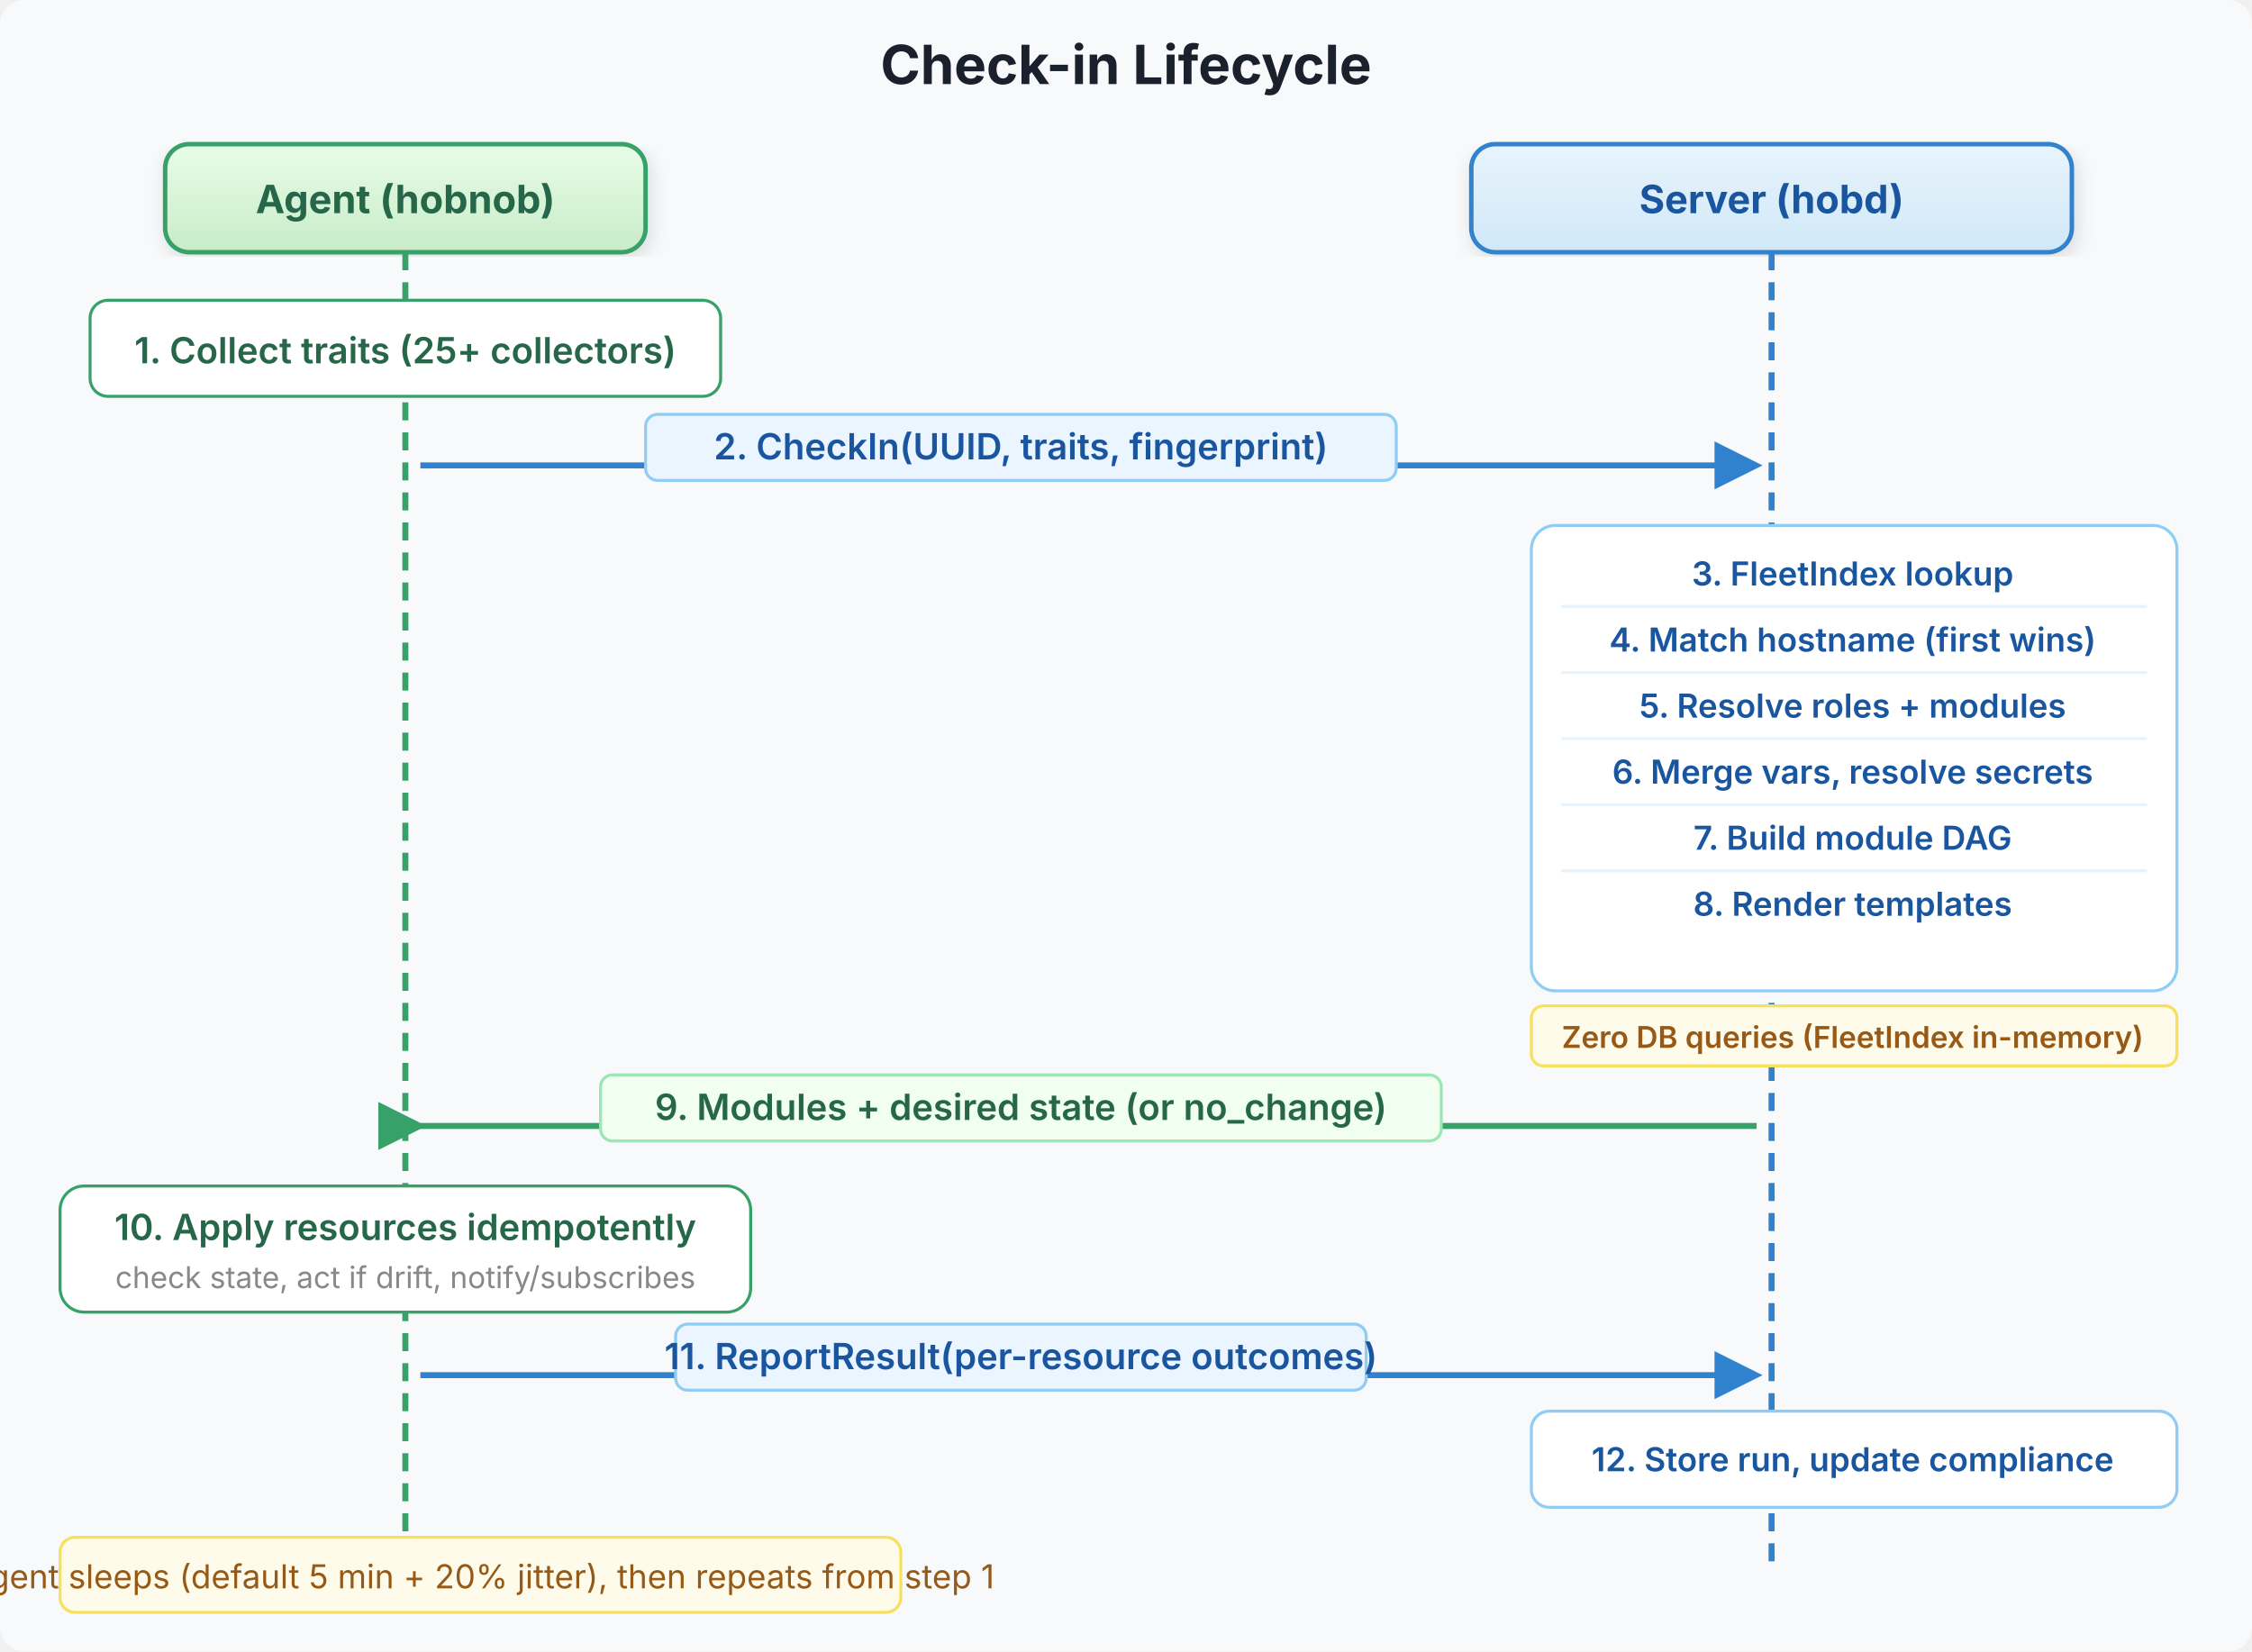
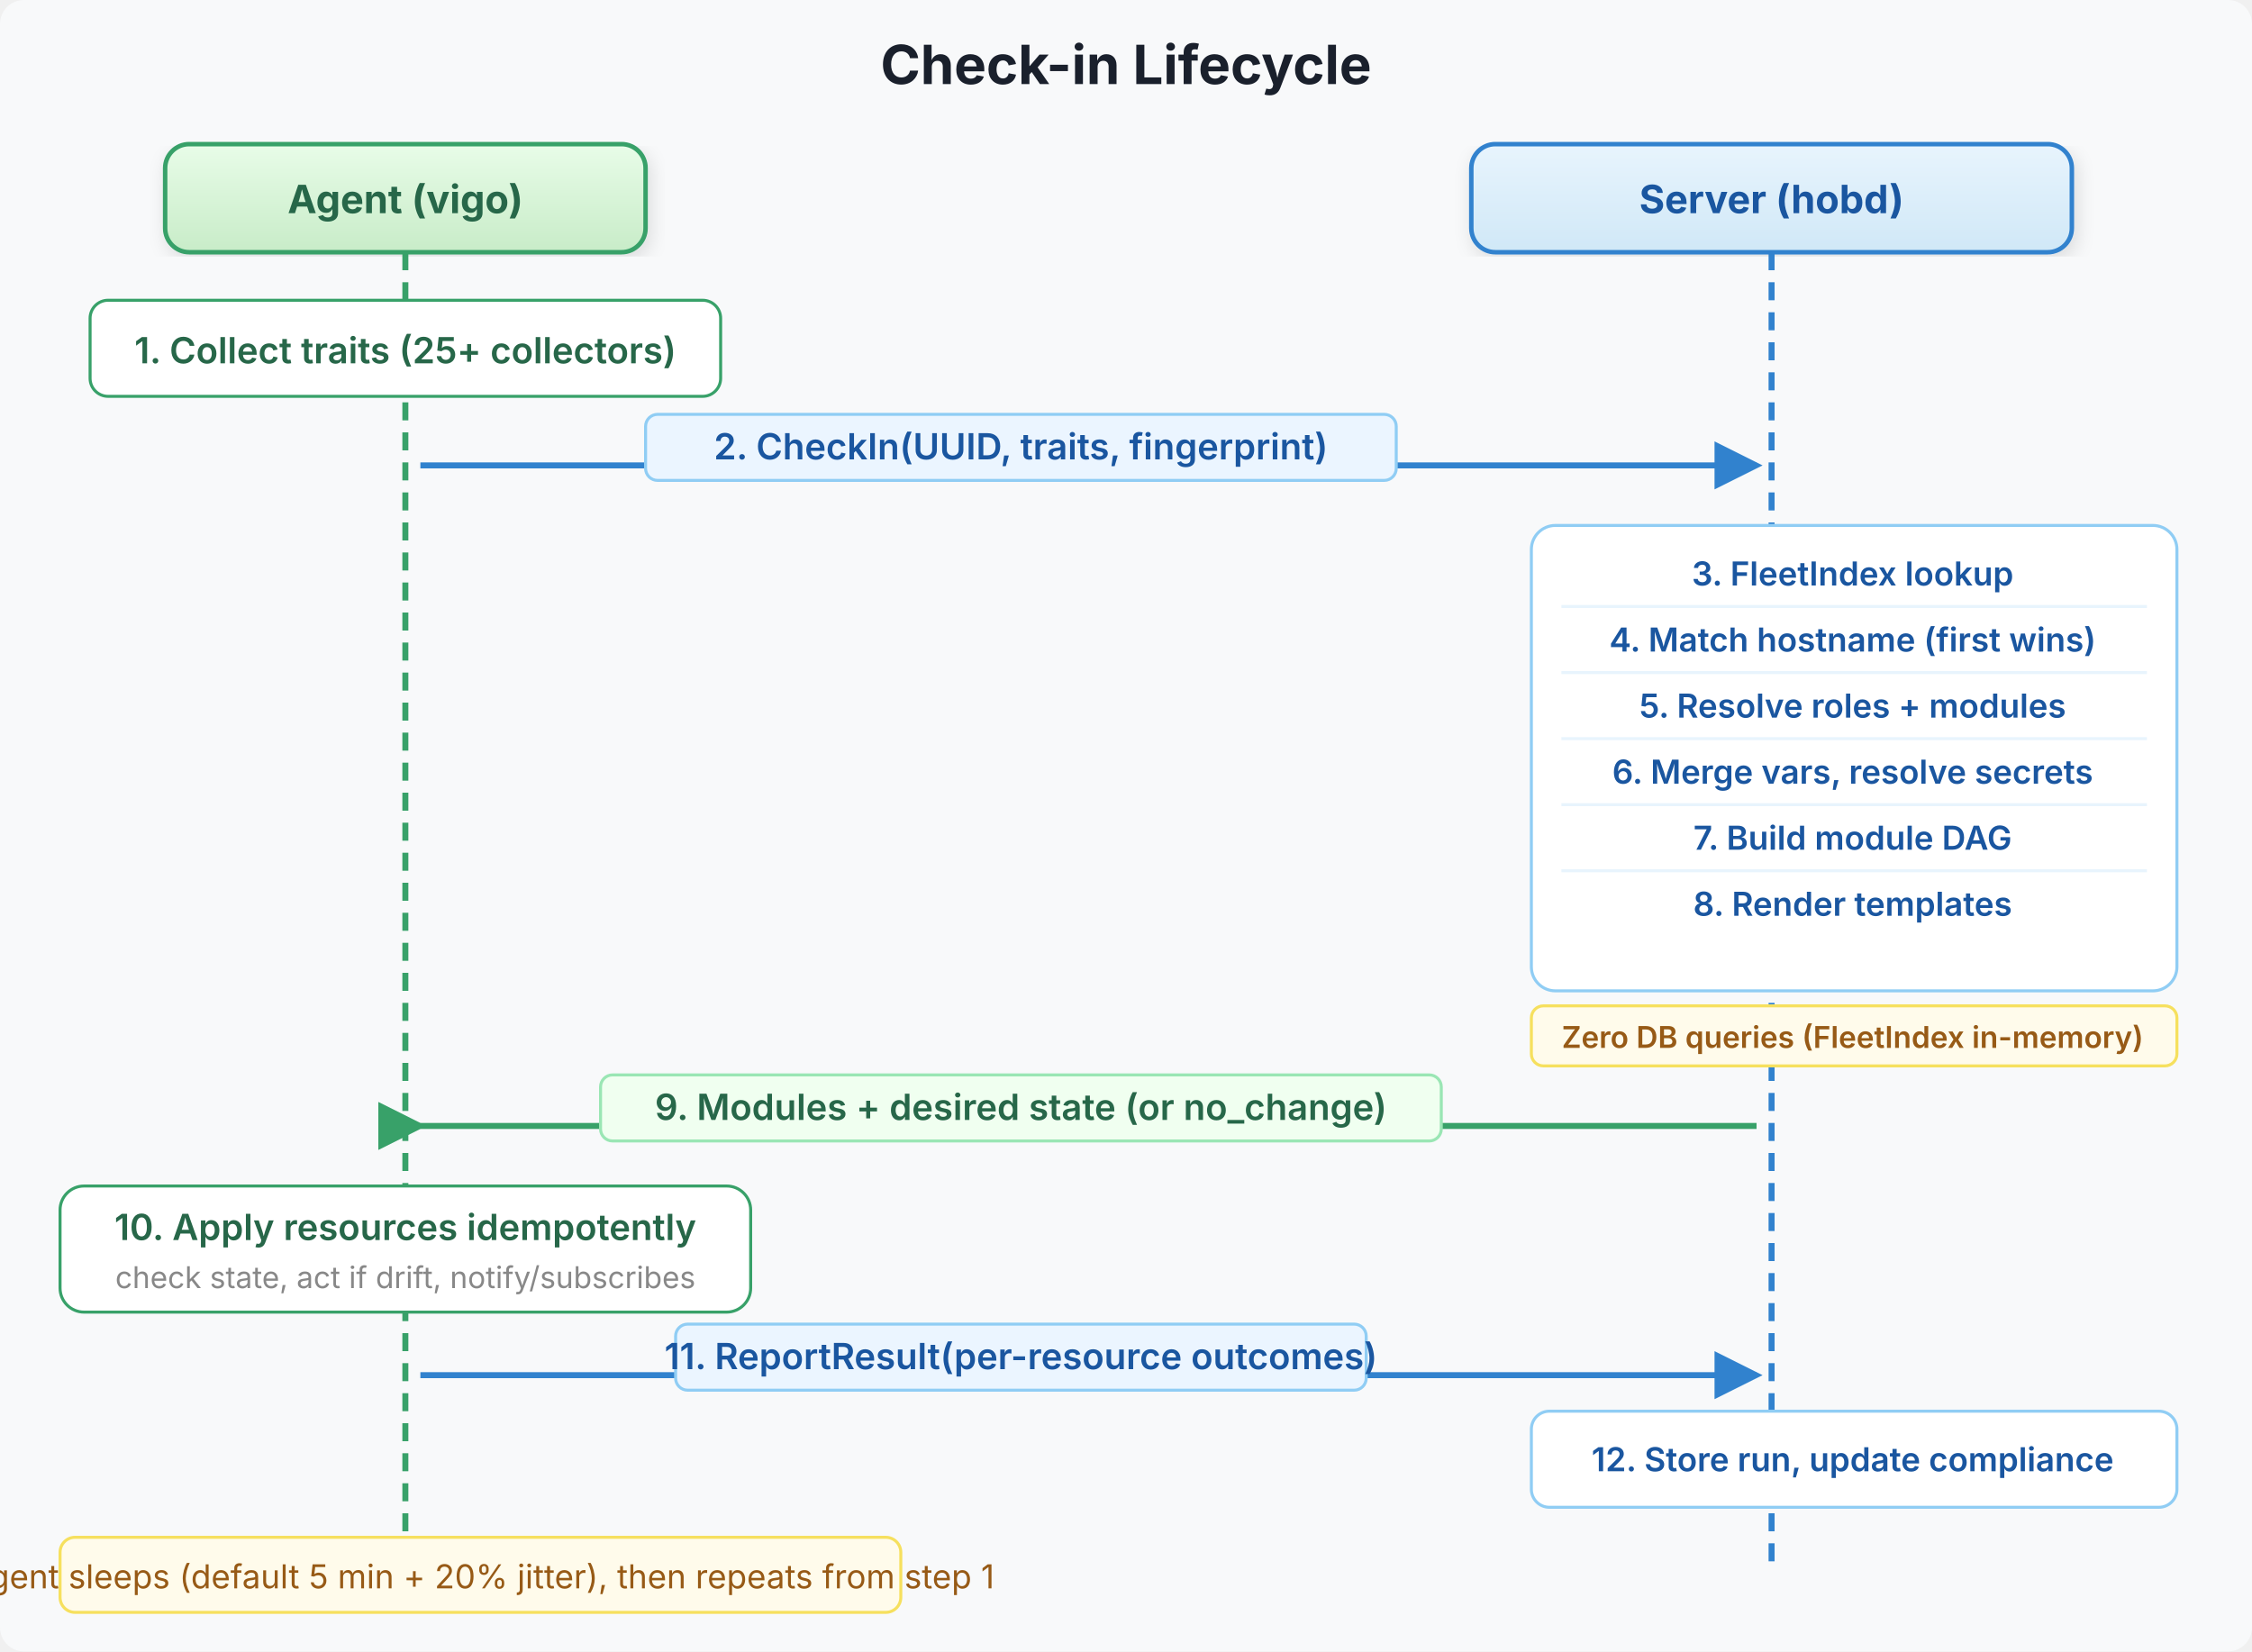
<svg xmlns="http://www.w3.org/2000/svg" viewBox="0 0 750 550" font-family="Inter, system-ui, sans-serif" font-size="13">
  <defs>
    <filter id="shadow" x="-4%" y="-4%" width="108%" height="108%">
      <feDropShadow dx="1" dy="2" stdDeviation="3" flood-opacity="0.12" />
    </filter>
    <marker id="arrBlue" markerWidth="8" markerHeight="8" refX="7" refY="4" orient="auto">
      <path d="M 0 0 L 8 4 L 0 8 Z" fill="#3182ce" />
    </marker>
    <marker id="arrGreenBack" markerWidth="8" markerHeight="8" refX="1" refY="4" orient="auto">
      <path d="M 8 0 L 0 4 L 8 8 Z" fill="#38a169" />
    </marker>
    <linearGradient id="serverGrad" x1="0" y1="0" x2="0" y2="1">
      <stop offset="0%" stop-color="#e8f4fd" />
      <stop offset="100%" stop-color="#d0e8f7" />
    </linearGradient>
    <linearGradient id="thrallGrad" x1="0" y1="0" x2="0" y2="1">
      <stop offset="0%" stop-color="#e8fce8" />
      <stop offset="100%" stop-color="#c8ecc8" />
    </linearGradient>
  </defs>
  <rect width="750" height="550" fill="#f8f9fa" rx="8" />
  <text x="375" y="28" text-anchor="middle" font-size="18" font-weight="700" fill="#1a202c">Check-in Lifecycle</text>
  <rect x="55" y="48" width="160" height="36" rx="8" fill="url(#thrallGrad)" stroke="#38a169" stroke-width="1.5" filter="url(#shadow)" />
-   <text x="135" y="71" text-anchor="middle" font-weight="700" fill="#276749">Agent (hobnob)</text>
+   <text x="135" y="71" text-anchor="middle" font-weight="700" fill="#276749">Agent (vigo)</text>
  <rect x="490" y="48" width="200" height="36" rx="8" fill="url(#serverGrad)" stroke="#3182ce" stroke-width="1.5" filter="url(#shadow)" />
  <text x="590" y="71" text-anchor="middle" font-weight="700" fill="#1a56a0">Server (hobd)</text>
  <line x1="135" y1="84" x2="135" y2="520" stroke="#38a169" stroke-width="2" stroke-dasharray="6,4" />
  <line x1="590" y1="84" x2="590" y2="520" stroke="#3182ce" stroke-width="2" stroke-dasharray="6,4" />
  <rect x="30" y="100" width="210" height="32" rx="6" fill="#fff" stroke="#38a169" stroke-width="1" />
  <text x="135" y="121" text-anchor="middle" font-size="12" fill="#276749" font-weight="600">1. Collect traits (25+ collectors)</text>
  <line x1="140" y1="155" x2="585" y2="155" stroke="#3182ce" stroke-width="2" marker-end="url(#arrBlue)" />
  <rect x="215" y="138" width="250" height="22" rx="4" fill="#ebf5ff" stroke="#90cdf4" stroke-width="1" />
  <text x="340" y="153" text-anchor="middle" font-size="12" fill="#1a56a0" font-weight="600">2. CheckIn(UUID, traits, fingerprint)</text>
  <rect x="510" y="175" width="215" height="155" rx="8" fill="#fff" stroke="#90cdf4" stroke-width="1" />
  <text x="617" y="195" text-anchor="middle" font-size="11" fill="#1a56a0" font-weight="600">3. FleetIndex lookup</text>
  <line x1="520" y1="202" x2="715" y2="202" stroke="#e8f4fd" stroke-width="1" />
  <text x="617" y="217" text-anchor="middle" font-size="11" fill="#1a56a0" font-weight="600">4. Match hostname (first wins)</text>
  <line x1="520" y1="224" x2="715" y2="224" stroke="#e8f4fd" stroke-width="1" />
  <text x="617" y="239" text-anchor="middle" font-size="11" fill="#1a56a0" font-weight="600">5. Resolve roles + modules</text>
  <line x1="520" y1="246" x2="715" y2="246" stroke="#e8f4fd" stroke-width="1" />
  <text x="617" y="261" text-anchor="middle" font-size="11" fill="#1a56a0" font-weight="600">6. Merge vars, resolve secrets</text>
  <line x1="520" y1="268" x2="715" y2="268" stroke="#e8f4fd" stroke-width="1" />
  <text x="617" y="283" text-anchor="middle" font-size="11" fill="#1a56a0" font-weight="600">7. Build module DAG</text>
  <line x1="520" y1="290" x2="715" y2="290" stroke="#e8f4fd" stroke-width="1" />
  <text x="617" y="305" text-anchor="middle" font-size="11" fill="#1a56a0" font-weight="600">8. Render templates</text>
  <rect x="510" y="335" width="215" height="20" rx="4" fill="#fffbeb" stroke="#f6e05e" stroke-width="1" />
  <text x="617" y="349" text-anchor="middle" font-size="10" fill="#975a16" font-weight="600">Zero DB queries (FleetIndex in-memory)</text>
  <line x1="585" y1="375" x2="140" y2="375" stroke="#38a169" stroke-width="2" marker-end="url(#arrGreenBack)" />
  <rect x="200" y="358" width="280" height="22" rx="4" fill="#f0fff0" stroke="#9ae6b4" stroke-width="1" />
  <text x="340" y="373" text-anchor="middle" font-size="12" fill="#276749" font-weight="600">9. Modules + desired state (or no_change)</text>
  <rect x="20" y="395" width="230" height="42" rx="8" fill="#fff" stroke="#38a169" stroke-width="1" />
  <text x="135" y="413" text-anchor="middle" font-size="12" fill="#276749" font-weight="600">10. Apply resources idempotently</text>
  <text x="135" y="429" text-anchor="middle" font-size="10" fill="#888">check state, act if drift, notify/subscribes</text>
  <line x1="140" y1="458" x2="585" y2="458" stroke="#3182ce" stroke-width="2" marker-end="url(#arrBlue)" />
  <rect x="225" y="441" width="230" height="22" rx="4" fill="#ebf5ff" stroke="#90cdf4" stroke-width="1" />
  <text x="340" y="456" text-anchor="middle" font-size="12" fill="#1a56a0" font-weight="600">11. ReportResult(per-resource outcomes)</text>
  <rect x="510" y="470" width="215" height="32" rx="6" fill="#fff" stroke="#90cdf4" stroke-width="1" />
  <text x="617" y="490" text-anchor="middle" font-size="11" fill="#1a56a0" font-weight="600">12. Store run, update compliance</text>
  <rect x="20" y="512" width="280" height="25" rx="5" fill="#fffbeb" stroke="#f6e05e" stroke-width="1" />
  <text x="160" y="529" text-anchor="middle" font-size="11" fill="#975a16">Agent sleeps (default 5 min + 20% jitter), then repeats from step 1</text>
</svg>
